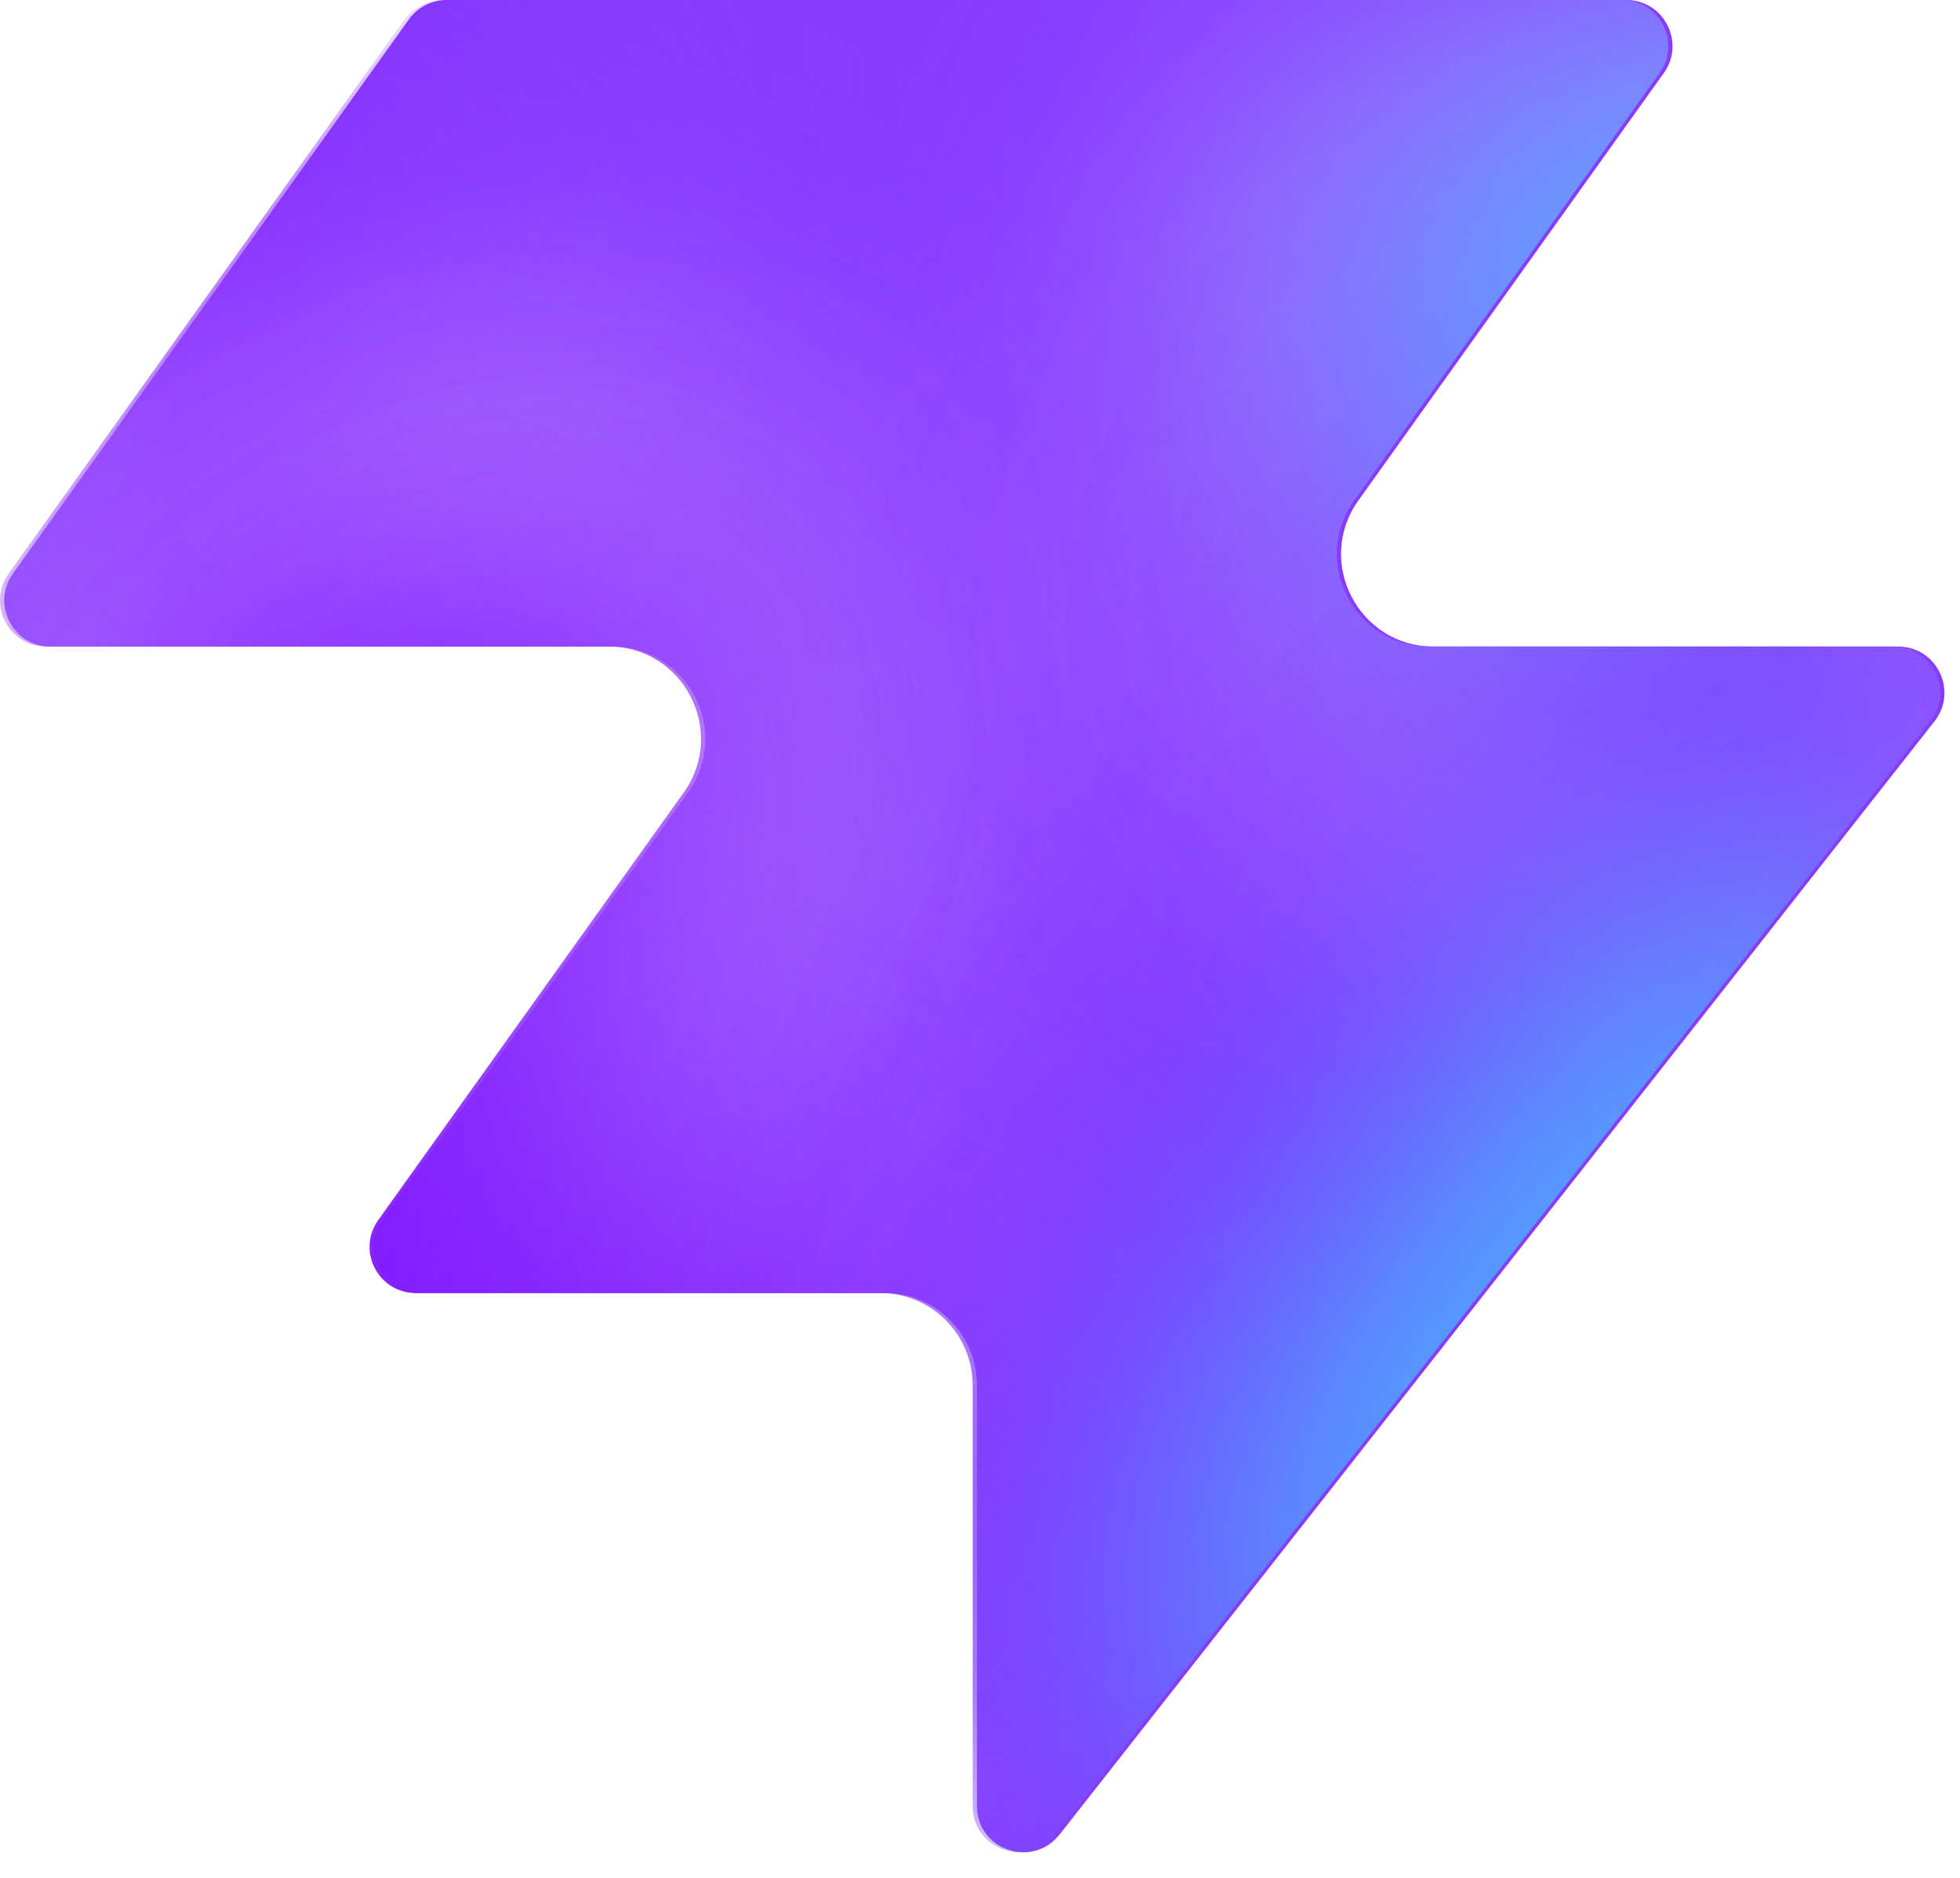
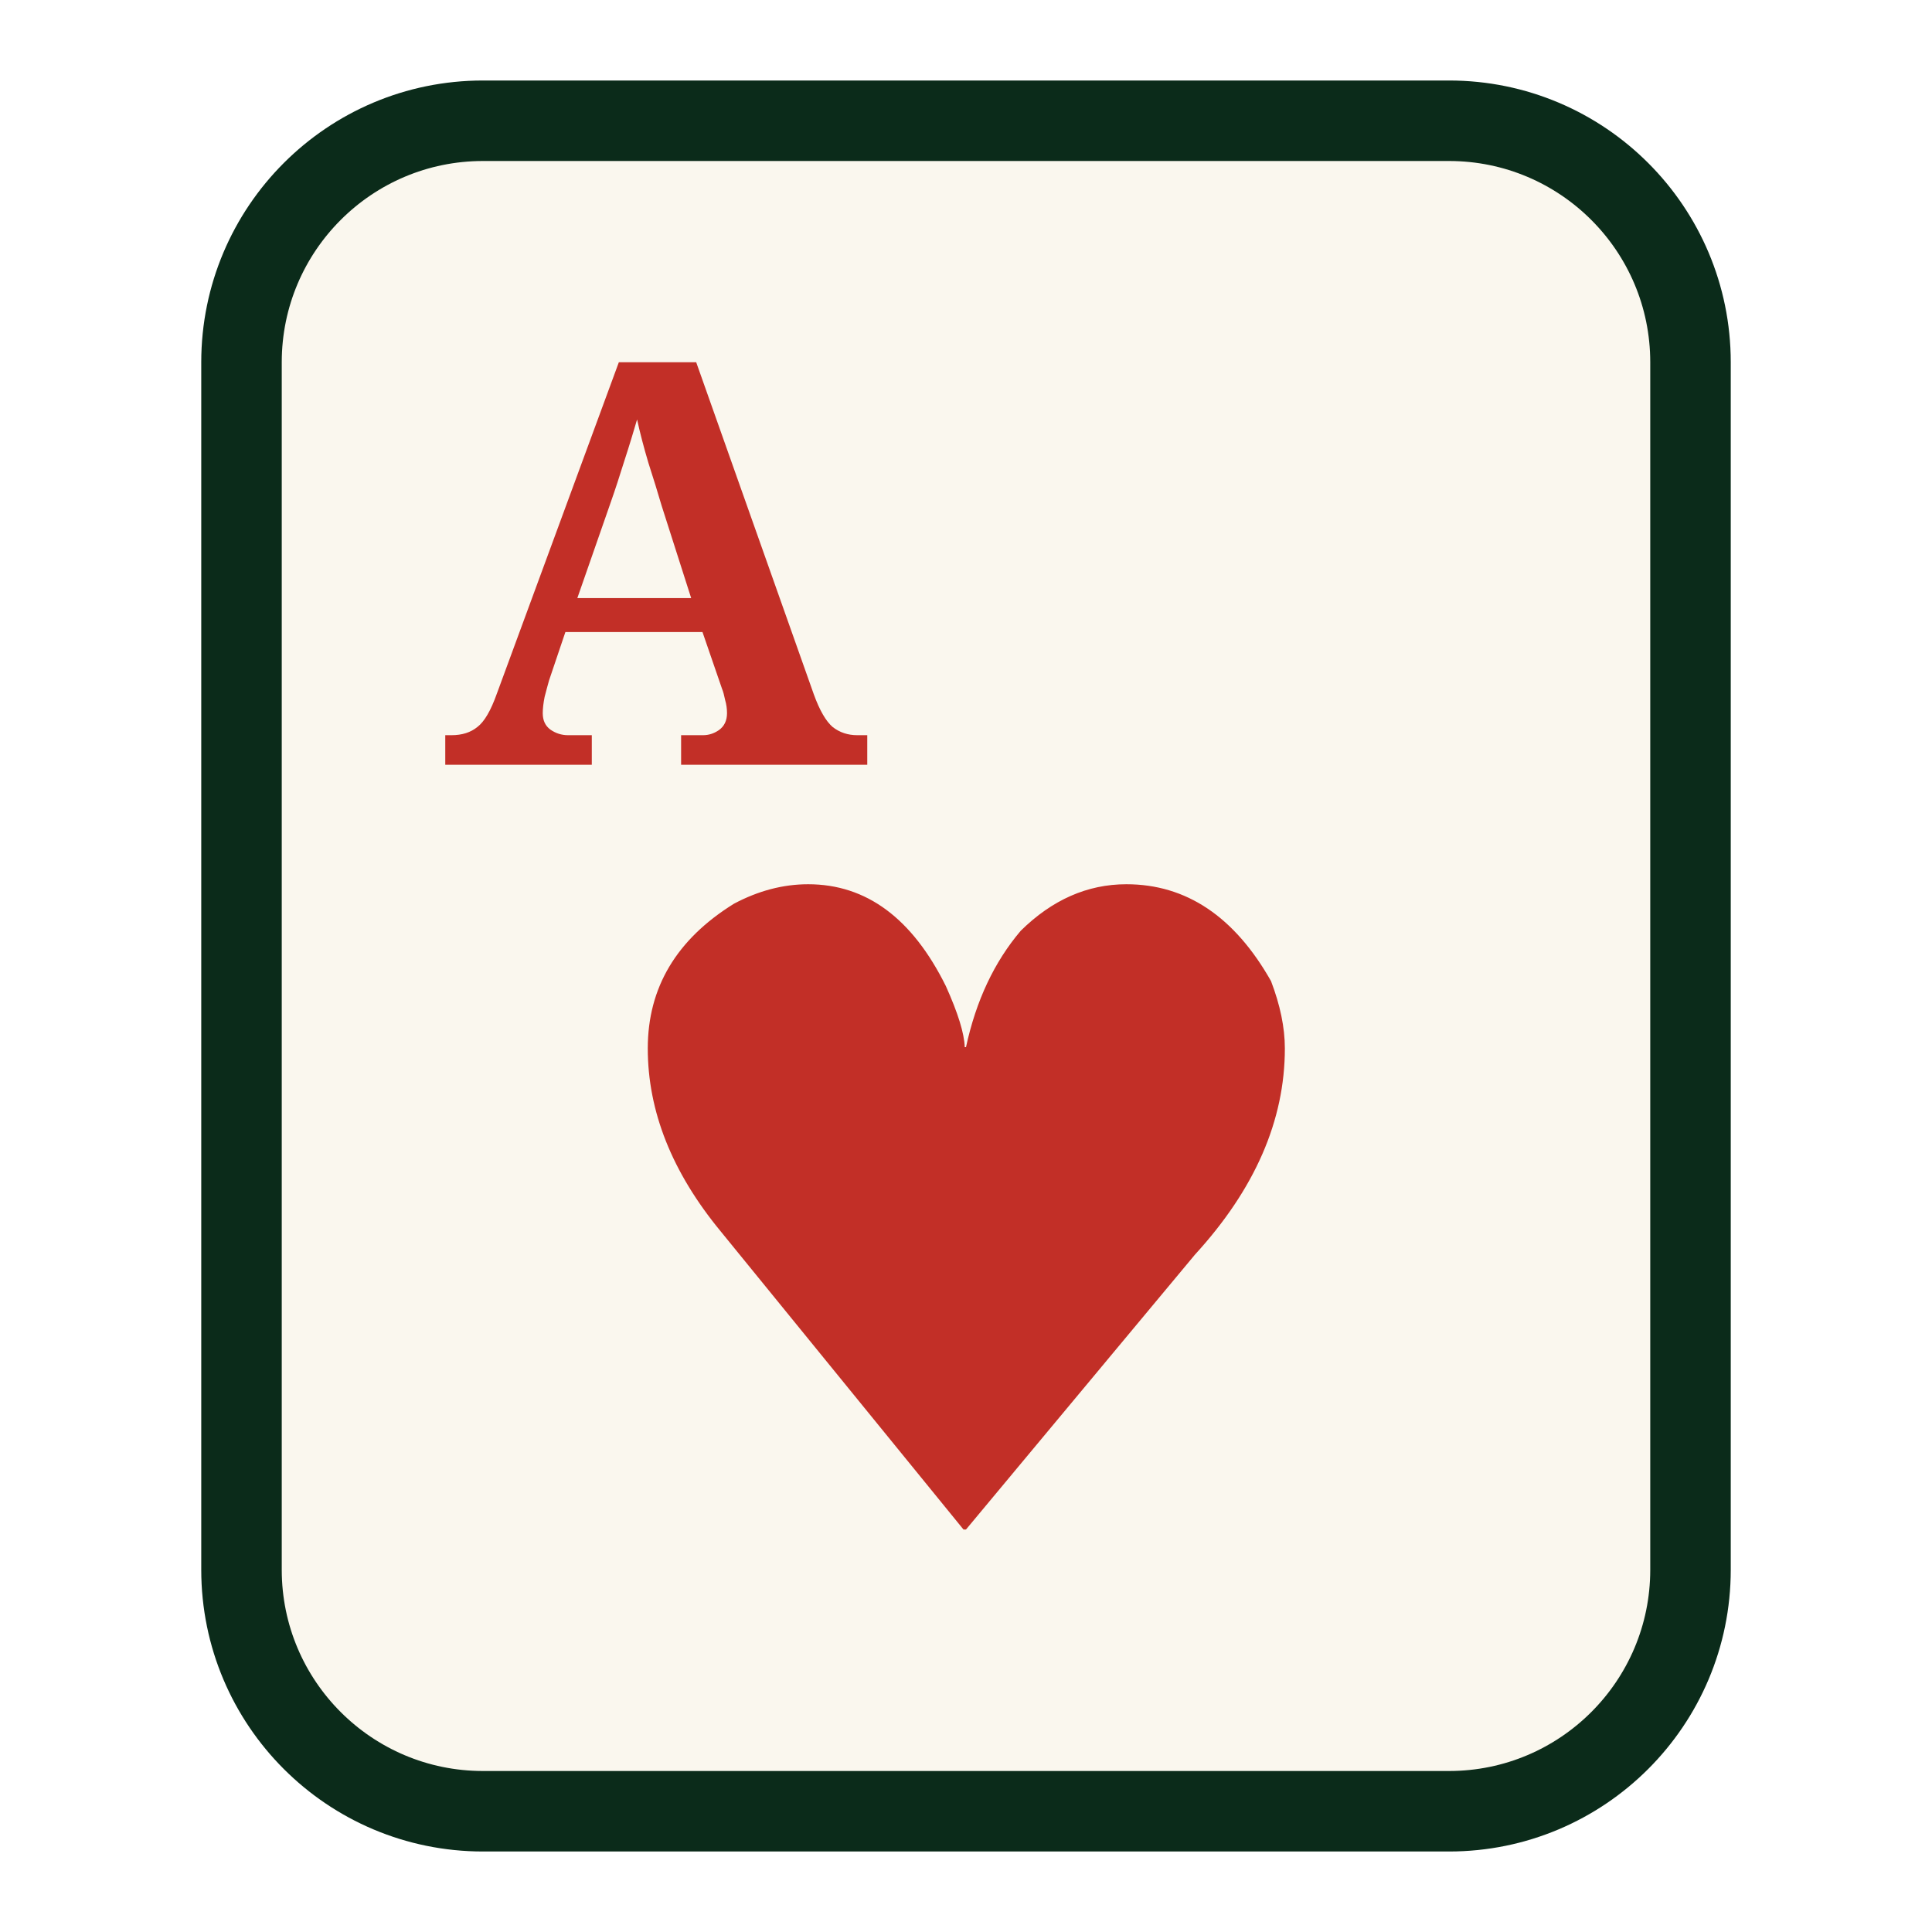
- <svg xmlns="http://www.w3.org/2000/svg" width="48" height="46" fill="none" viewBox="0 0 48 46">
-   <path fill="#863bff" d="M25.946 44.938c-.664.845-2.021.375-2.021-.698V33.937a2.26 2.26 0 0 0-2.262-2.262H10.287c-.92 0-1.456-1.04-.92-1.788l7.48-10.471c1.07-1.497 0-3.578-1.842-3.578H1.237c-.92 0-1.456-1.04-.92-1.788L10.013.474c.214-.297.556-.474.92-.474h28.894c.92 0 1.456 1.04.92 1.788l-7.48 10.471c-1.07 1.498 0 3.579 1.842 3.579h11.377c.943 0 1.473 1.088.89 1.83L25.947 44.94z" style="fill:#863bff;fill:color(display-p3 .525 .23 1);fill-opacity:1" />
-   <mask id="a" width="48" height="46" x="0" y="0" maskUnits="userSpaceOnUse" style="mask-type:alpha">
-     <path fill="#000" d="M25.842 44.938c-.664.844-2.021.375-2.021-.698V33.937a2.26 2.26 0 0 0-2.262-2.262H10.183c-.92 0-1.456-1.04-.92-1.788l7.48-10.471c1.07-1.498 0-3.579-1.842-3.579H1.133c-.92 0-1.456-1.04-.92-1.787L9.91.473c.214-.297.556-.474.92-.474h28.894c.92 0 1.456 1.04.92 1.788l-7.48 10.471c-1.07 1.498 0 3.578 1.842 3.578h11.377c.943 0 1.473 1.088.89 1.832L25.843 44.94z" style="fill:#000;fill-opacity:1" />
-   </mask>
-   <g mask="url(#a)">
-     <g filter="url(#b)">
-       <ellipse cx="5.508" cy="14.704" fill="#ede6ff" rx="5.508" ry="14.704" style="fill:#ede6ff;fill:color(display-p3 .927 .903 1);fill-opacity:1" transform="matrix(.00324 1 1 -.00324 -4.47 31.516)" />
-     </g>
-     <g filter="url(#c)">
-       <ellipse cx="10.399" cy="29.851" fill="#ede6ff" rx="10.399" ry="29.851" style="fill:#ede6ff;fill:color(display-p3 .927 .903 1);fill-opacity:1" transform="matrix(.00324 1 1 -.00324 -39.328 7.883)" />
-     </g>
-     <g filter="url(#d)">
-       <ellipse cx="5.508" cy="30.487" fill="#7e14ff" rx="5.508" ry="30.487" style="fill:#7e14ff;fill:color(display-p3 .492 .077 1);fill-opacity:1" transform="rotate(89.814 -25.913 -14.639)scale(1 -1)" />
-     </g>
-     <g filter="url(#e)">
-       <ellipse cx="5.508" cy="30.599" fill="#7e14ff" rx="5.508" ry="30.599" style="fill:#7e14ff;fill:color(display-p3 .492 .077 1);fill-opacity:1" transform="rotate(89.814 -32.644 -3.334)scale(1 -1)" />
-     </g>
-     <g filter="url(#f)">
-       <ellipse cx="5.508" cy="30.599" fill="#7e14ff" rx="5.508" ry="30.599" style="fill:#7e14ff;fill:color(display-p3 .492 .077 1);fill-opacity:1" transform="matrix(.00324 1 1 -.00324 -34.34 30.47)" />
-     </g>
-     <g filter="url(#g)">
-       <ellipse cx="14.072" cy="22.078" fill="#ede6ff" rx="14.072" ry="22.078" style="fill:#ede6ff;fill:color(display-p3 .927 .903 1);fill-opacity:1" transform="rotate(93.35 24.506 48.493)scale(-1 1)" />
-     </g>
-     <g filter="url(#h)">
-       <ellipse cx="3.47" cy="21.501" fill="#7e14ff" rx="3.47" ry="21.501" style="fill:#7e14ff;fill:color(display-p3 .492 .077 1);fill-opacity:1" transform="rotate(89.009 28.708 47.59)scale(-1 1)" />
-     </g>
-     <g filter="url(#i)">
-       <ellipse cx="3.47" cy="21.501" fill="#7e14ff" rx="3.47" ry="21.501" style="fill:#7e14ff;fill:color(display-p3 .492 .077 1);fill-opacity:1" transform="rotate(89.009 28.708 47.59)scale(-1 1)" />
-     </g>
-     <g filter="url(#j)">
-       <ellipse cx=".387" cy="8.972" fill="#7e14ff" rx="4.407" ry="29.108" style="fill:#7e14ff;fill:color(display-p3 .492 .077 1);fill-opacity:1" transform="rotate(39.51 .387 8.972)" />
-     </g>
-     <g filter="url(#k)">
-       <ellipse cx="47.523" cy="-6.092" fill="#7e14ff" rx="4.407" ry="29.108" style="fill:#7e14ff;fill:color(display-p3 .492 .077 1);fill-opacity:1" transform="rotate(37.892 47.523 -6.092)" />
-     </g>
-     <g filter="url(#l)">
-       <ellipse cx="41.412" cy="6.333" fill="#47bfff" rx="5.971" ry="9.665" style="fill:#47bfff;fill:color(display-p3 .28 .748 1);fill-opacity:1" transform="rotate(37.892 41.412 6.333)" />
-     </g>
-     <g filter="url(#m)">
-       <ellipse cx="-1.879" cy="38.332" fill="#7e14ff" rx="4.407" ry="29.108" style="fill:#7e14ff;fill:color(display-p3 .492 .077 1);fill-opacity:1" transform="rotate(37.892 -1.88 38.332)" />
-     </g>
-     <g filter="url(#n)">
-       <ellipse cx="-1.879" cy="38.332" fill="#7e14ff" rx="4.407" ry="29.108" style="fill:#7e14ff;fill:color(display-p3 .492 .077 1);fill-opacity:1" transform="rotate(37.892 -1.88 38.332)" />
-     </g>
-     <g filter="url(#o)">
-       <ellipse cx="35.651" cy="29.907" fill="#7e14ff" rx="4.407" ry="29.108" style="fill:#7e14ff;fill:color(display-p3 .492 .077 1);fill-opacity:1" transform="rotate(37.892 35.651 29.907)" />
-     </g>
-     <g filter="url(#p)">
-       <ellipse cx="38.418" cy="32.4" fill="#47bfff" rx="5.971" ry="15.297" style="fill:#47bfff;fill:color(display-p3 .28 .748 1);fill-opacity:1" transform="rotate(37.892 38.418 32.4)" />
-     </g>
-   </g>
-   <defs>
-     <filter id="b" width="60.045" height="41.654" x="-19.77" y="16.149" color-interpolation-filters="sRGB" filterUnits="userSpaceOnUse">
-       <feFlood flood-opacity="0" result="BackgroundImageFix" />
-       <feBlend in="SourceGraphic" in2="BackgroundImageFix" result="shape" />
-       <feGaussianBlur result="effect1_foregroundBlur_2002_17158" stdDeviation="7.659" />
-     </filter>
-     <filter id="c" width="90.34" height="51.437" x="-54.613" y="-7.533" color-interpolation-filters="sRGB" filterUnits="userSpaceOnUse">
-       <feFlood flood-opacity="0" result="BackgroundImageFix" />
-       <feBlend in="SourceGraphic" in2="BackgroundImageFix" result="shape" />
-       <feGaussianBlur result="effect1_foregroundBlur_2002_17158" stdDeviation="7.659" />
-     </filter>
-     <filter id="d" width="79.355" height="29.4" x="-49.64" y="2.03" color-interpolation-filters="sRGB" filterUnits="userSpaceOnUse">
-       <feFlood flood-opacity="0" result="BackgroundImageFix" />
-       <feBlend in="SourceGraphic" in2="BackgroundImageFix" result="shape" />
-       <feGaussianBlur result="effect1_foregroundBlur_2002_17158" stdDeviation="4.596" />
-     </filter>
-     <filter id="e" width="79.579" height="29.4" x="-45.045" y="20.029" color-interpolation-filters="sRGB" filterUnits="userSpaceOnUse">
-       <feFlood flood-opacity="0" result="BackgroundImageFix" />
-       <feBlend in="SourceGraphic" in2="BackgroundImageFix" result="shape" />
-       <feGaussianBlur result="effect1_foregroundBlur_2002_17158" stdDeviation="4.596" />
-     </filter>
-     <filter id="f" width="79.579" height="29.4" x="-43.513" y="21.178" color-interpolation-filters="sRGB" filterUnits="userSpaceOnUse">
-       <feFlood flood-opacity="0" result="BackgroundImageFix" />
-       <feBlend in="SourceGraphic" in2="BackgroundImageFix" result="shape" />
-       <feGaussianBlur result="effect1_foregroundBlur_2002_17158" stdDeviation="4.596" />
-     </filter>
-     <filter id="g" width="74.749" height="58.852" x="15.756" y="-17.901" color-interpolation-filters="sRGB" filterUnits="userSpaceOnUse">
-       <feFlood flood-opacity="0" result="BackgroundImageFix" />
-       <feBlend in="SourceGraphic" in2="BackgroundImageFix" result="shape" />
-       <feGaussianBlur result="effect1_foregroundBlur_2002_17158" stdDeviation="7.659" />
-     </filter>
-     <filter id="h" width="61.377" height="25.362" x="23.548" y="2.284" color-interpolation-filters="sRGB" filterUnits="userSpaceOnUse">
-       <feFlood flood-opacity="0" result="BackgroundImageFix" />
-       <feBlend in="SourceGraphic" in2="BackgroundImageFix" result="shape" />
-       <feGaussianBlur result="effect1_foregroundBlur_2002_17158" stdDeviation="4.596" />
-     </filter>
-     <filter id="i" width="61.377" height="25.362" x="23.548" y="2.284" color-interpolation-filters="sRGB" filterUnits="userSpaceOnUse">
-       <feFlood flood-opacity="0" result="BackgroundImageFix" />
-       <feBlend in="SourceGraphic" in2="BackgroundImageFix" result="shape" />
-       <feGaussianBlur result="effect1_foregroundBlur_2002_17158" stdDeviation="4.596" />
-     </filter>
-     <filter id="j" width="56.045" height="63.649" x="-27.636" y="-22.853" color-interpolation-filters="sRGB" filterUnits="userSpaceOnUse">
-       <feFlood flood-opacity="0" result="BackgroundImageFix" />
-       <feBlend in="SourceGraphic" in2="BackgroundImageFix" result="shape" />
-       <feGaussianBlur result="effect1_foregroundBlur_2002_17158" stdDeviation="4.596" />
-     </filter>
-     <filter id="k" width="54.814" height="64.646" x="20.116" y="-38.415" color-interpolation-filters="sRGB" filterUnits="userSpaceOnUse">
-       <feFlood flood-opacity="0" result="BackgroundImageFix" />
-       <feBlend in="SourceGraphic" in2="BackgroundImageFix" result="shape" />
-       <feGaussianBlur result="effect1_foregroundBlur_2002_17158" stdDeviation="4.596" />
-     </filter>
-     <filter id="l" width="33.541" height="35.313" x="24.641" y="-11.323" color-interpolation-filters="sRGB" filterUnits="userSpaceOnUse">
-       <feFlood flood-opacity="0" result="BackgroundImageFix" />
-       <feBlend in="SourceGraphic" in2="BackgroundImageFix" result="shape" />
-       <feGaussianBlur result="effect1_foregroundBlur_2002_17158" stdDeviation="4.596" />
-     </filter>
-     <filter id="m" width="54.814" height="64.646" x="-29.286" y="6.009" color-interpolation-filters="sRGB" filterUnits="userSpaceOnUse">
-       <feFlood flood-opacity="0" result="BackgroundImageFix" />
-       <feBlend in="SourceGraphic" in2="BackgroundImageFix" result="shape" />
-       <feGaussianBlur result="effect1_foregroundBlur_2002_17158" stdDeviation="4.596" />
-     </filter>
-     <filter id="n" width="54.814" height="64.646" x="-29.286" y="6.009" color-interpolation-filters="sRGB" filterUnits="userSpaceOnUse">
-       <feFlood flood-opacity="0" result="BackgroundImageFix" />
-       <feBlend in="SourceGraphic" in2="BackgroundImageFix" result="shape" />
-       <feGaussianBlur result="effect1_foregroundBlur_2002_17158" stdDeviation="4.596" />
-     </filter>
-     <filter id="o" width="54.814" height="64.646" x="8.244" y="-2.416" color-interpolation-filters="sRGB" filterUnits="userSpaceOnUse">
-       <feFlood flood-opacity="0" result="BackgroundImageFix" />
-       <feBlend in="SourceGraphic" in2="BackgroundImageFix" result="shape" />
-       <feGaussianBlur result="effect1_foregroundBlur_2002_17158" stdDeviation="4.596" />
-     </filter>
-     <filter id="p" width="39.409" height="43.623" x="18.713" y="10.588" color-interpolation-filters="sRGB" filterUnits="userSpaceOnUse">
-       <feFlood flood-opacity="0" result="BackgroundImageFix" />
-       <feBlend in="SourceGraphic" in2="BackgroundImageFix" result="shape" />
-       <feGaussianBlur result="effect1_foregroundBlur_2002_17158" stdDeviation="4.596" />
-     </filter>
-   </defs>
+ <svg xmlns="http://www.w3.org/2000/svg" viewBox="0 0 48 48">
+   <rect x="6" y="3" width="36" height="42" rx="6" fill="#faf7ee" stroke="#0b2b1a" stroke-width="2" />
+   <text x="11" y="19" font-size="14" font-weight="bold" fill="#c22f27" font-family="Georgia, serif">A</text>
+   <text x="24" y="38" font-size="22" fill="#c22f27" text-anchor="middle" font-family="Georgia, serif">♥</text>
</svg>
